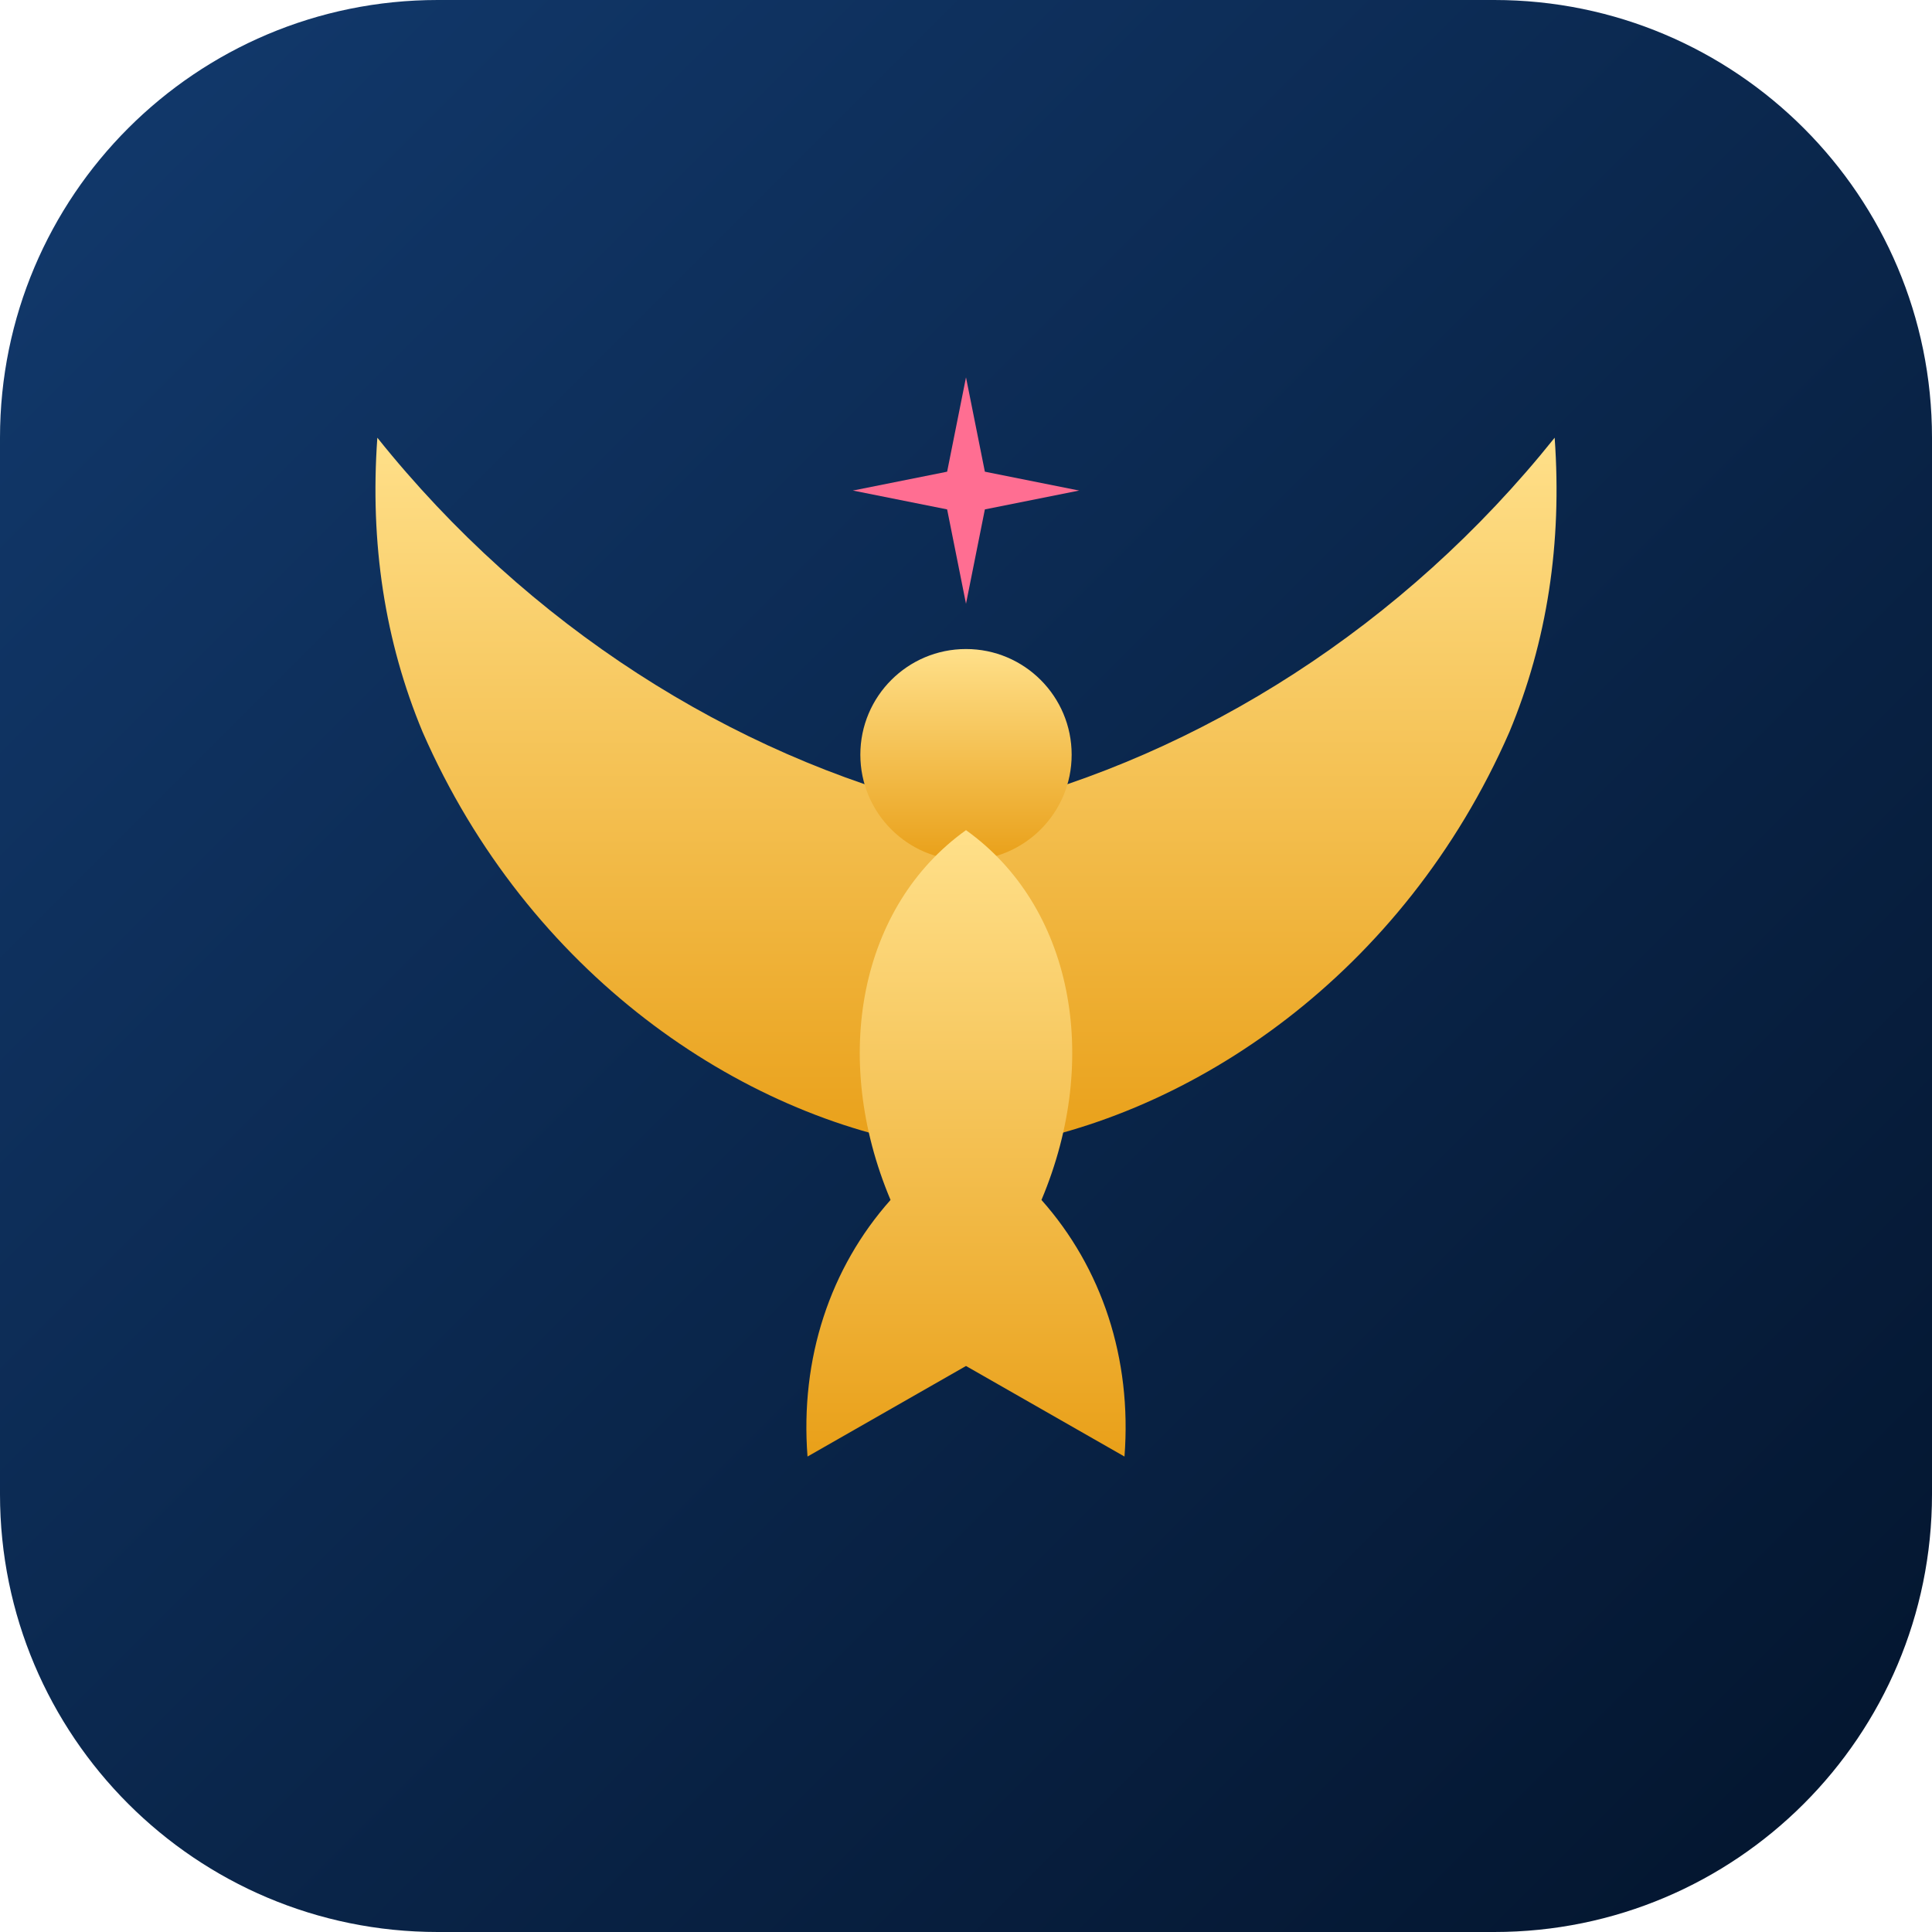
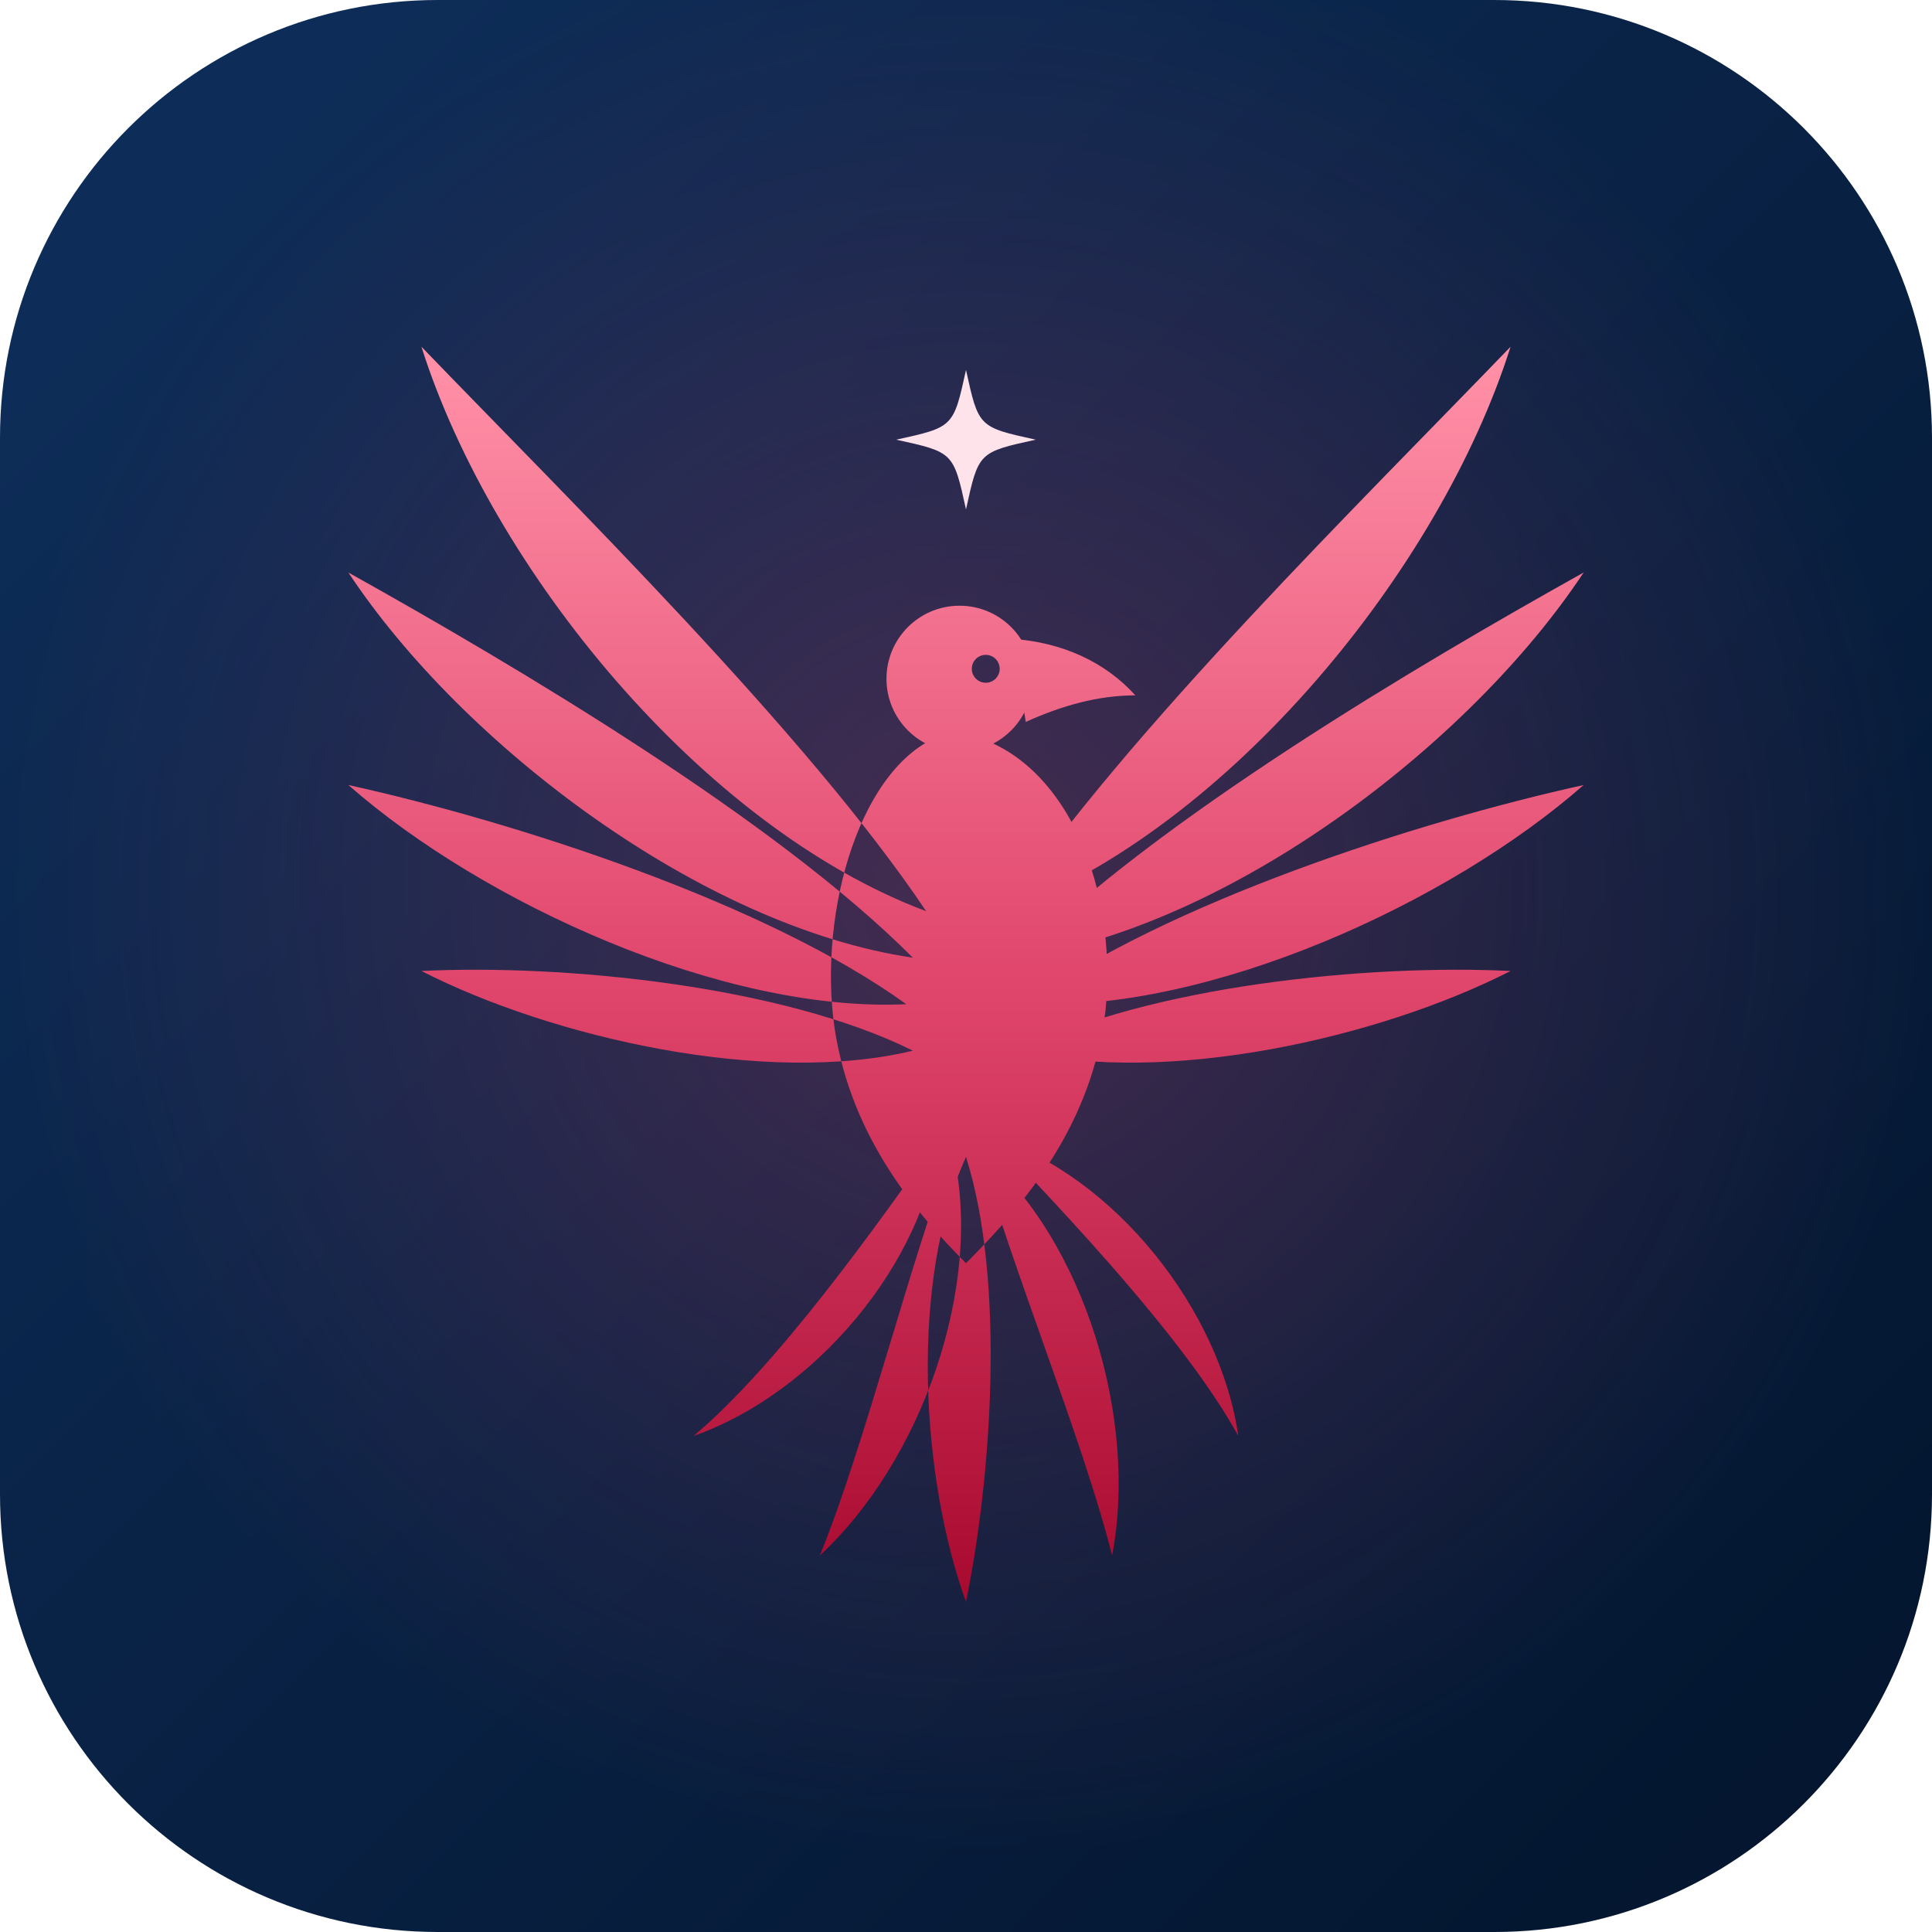
<svg xmlns="http://www.w3.org/2000/svg" viewBox="0 0 512 512" width="512" height="512">
  <defs>
-     <linearGradient id="hm-bg" x1="0" y1="0" x2="1" y2="1">
-       <stop offset="0" stop-color="#123a6e" />
-       <stop offset="1" stop-color="#03142c" />
+     <linearGradient id="bg" x1="0" y1="0" x2="1" y2="1">
+       <stop offset="0" stop-color="#0E2F5C" />
+       <stop offset="1" stop-color="#03142C" />
    </linearGradient>
-     <linearGradient id="hm-gold" x1="0" y1="0" x2="0" y2="1">
-       <stop offset="0" stop-color="#ffe08a" />
-       <stop offset="1" stop-color="#e9a019" />
+     <linearGradient id="g" x1="0" y1="99" x2="0" y2="470" gradientUnits="userSpaceOnUse">
+       <stop offset="0" stop-color="#FF8FA6" />
+       <stop offset=".5" stop-color="#E0456B" />
+       <stop offset="1" stop-color="#A8092F" />
    </linearGradient>
+     <radialGradient id="glow" cx=".5" cy=".46" r=".5">
+       <stop offset="0" stop-color="#E0456B" stop-opacity=".28" />
+       <stop offset="1" stop-color="#E0456B" stop-opacity="0" />
+     </radialGradient>
  </defs>
-   <rect width="512" height="512" rx="116" fill="url(#hm-bg)" />
-   <g fill="url(#hm-gold)">
-     <path d="M248 304 C196 296 140 258 112 194 C102 170 98 144 100 116 C140 166 194 200 250 214 Z" />
-     <path d="M264 304 C316 296 372 258 400 194 C410 170 414 144 412 116 C372 166 318 200 262 214 Z" />
-     <circle cx="256" cy="200" r="28" />
-     <path d="M256 220 C284 240 292 280 276 318 C292 336 300 360 298 386 L256 362 L214 386 C212 360 220 336 236 318 C220 280 228 240 256 220 Z" />
+   <rect width="512" height="512" rx="116" fill="url(#bg)" />
+   <rect width="512" height="512" rx="116" fill="url(#glow)" />
+   <g transform="translate(256 256) scale(0.88) translate(-256 -278.5)">
+     <path d="M244 262 C208.1 208.4 136.3 138 92 92 C113.1 158.8 176.5 236.7 244 262Z M268 262 C303.9 208.4 375.7 138 420 92 C398.9 158.8 335.5 236.7 268 262Z M240 276 C198.6 234.4 120.5 188.2 70 160 C104.3 211.9 176.6 266.7 240 276Z M272 276 C313.4 234.4 391.5 188.2 442 160 C407.7 211.9 335.4 266.7 272 276Z M238 290 C195.7 259.4 120 235 70 224 C110.4 259.5 182.7 292.6 238 290Z M274 290 C316.3 259.4 392 235 442 224 C401.6 259.5 329.3 292.6 274 290Z M240 304 C200.6 284.4 134.9 277.9 92 280 C131.3 300.1 195.7 314.7 240 304Z M272 304 C311.4 284.4 377.1 277.9 420 280 C380.7 300.1 316.3 314.7 272 304Z M256 336 C239 373.5 242.4 432.5 256 470 C263.7 432.5 267.9 373.5 256 336Z M252 334 C261.7 375 242.2 428.1 212 456 C225.6 422.6 239.1 367.6 252 334Z M260 334 C292.1 361.3 307.8 415.6 300 456 C291.2 421.1 269.5 368.7 260 334Z M248 330 C243.5 368.5 210 407.4 174 420 C199.4 398.6 229.1 356.7 248 330Z M264 330 C300.9 341.9 332.6 382.2 338 420 C322 391 286.5 353.7 264 330Z M252 208 C284 212 302 252 298 292 C294 326 274 350 256 368 C240 352 220 328 216 294 C212 258 226 214 252 208Z M270 180 C285 181 298 187 307 197 C296 197 285 200 274 205 Z" fill="url(#g)" />
+     <path d="M254 170 a22 22 0 1 0 0.1 0Z M262 184.8 a4.2 4.2 0 1 1 -0.1 0Z" fill="url(#g)" fill-rule="evenodd" />
+     <path d="M256 99 C259.78 116.22 259.78 116.22 277 120 C259.78 123.78 259.78 123.78 256 141 C252.22 123.78 252.22 123.78 235 120 C252.22 116.22 252.22 116.22 256 99Z" fill="#FFE3EA" />
  </g>
-   <path d="M256 100 L261 125 L286 130 L261 135 L256 160 L251 135 L226 130 L251 125 Z" fill="#ff6e92" />
</svg>
